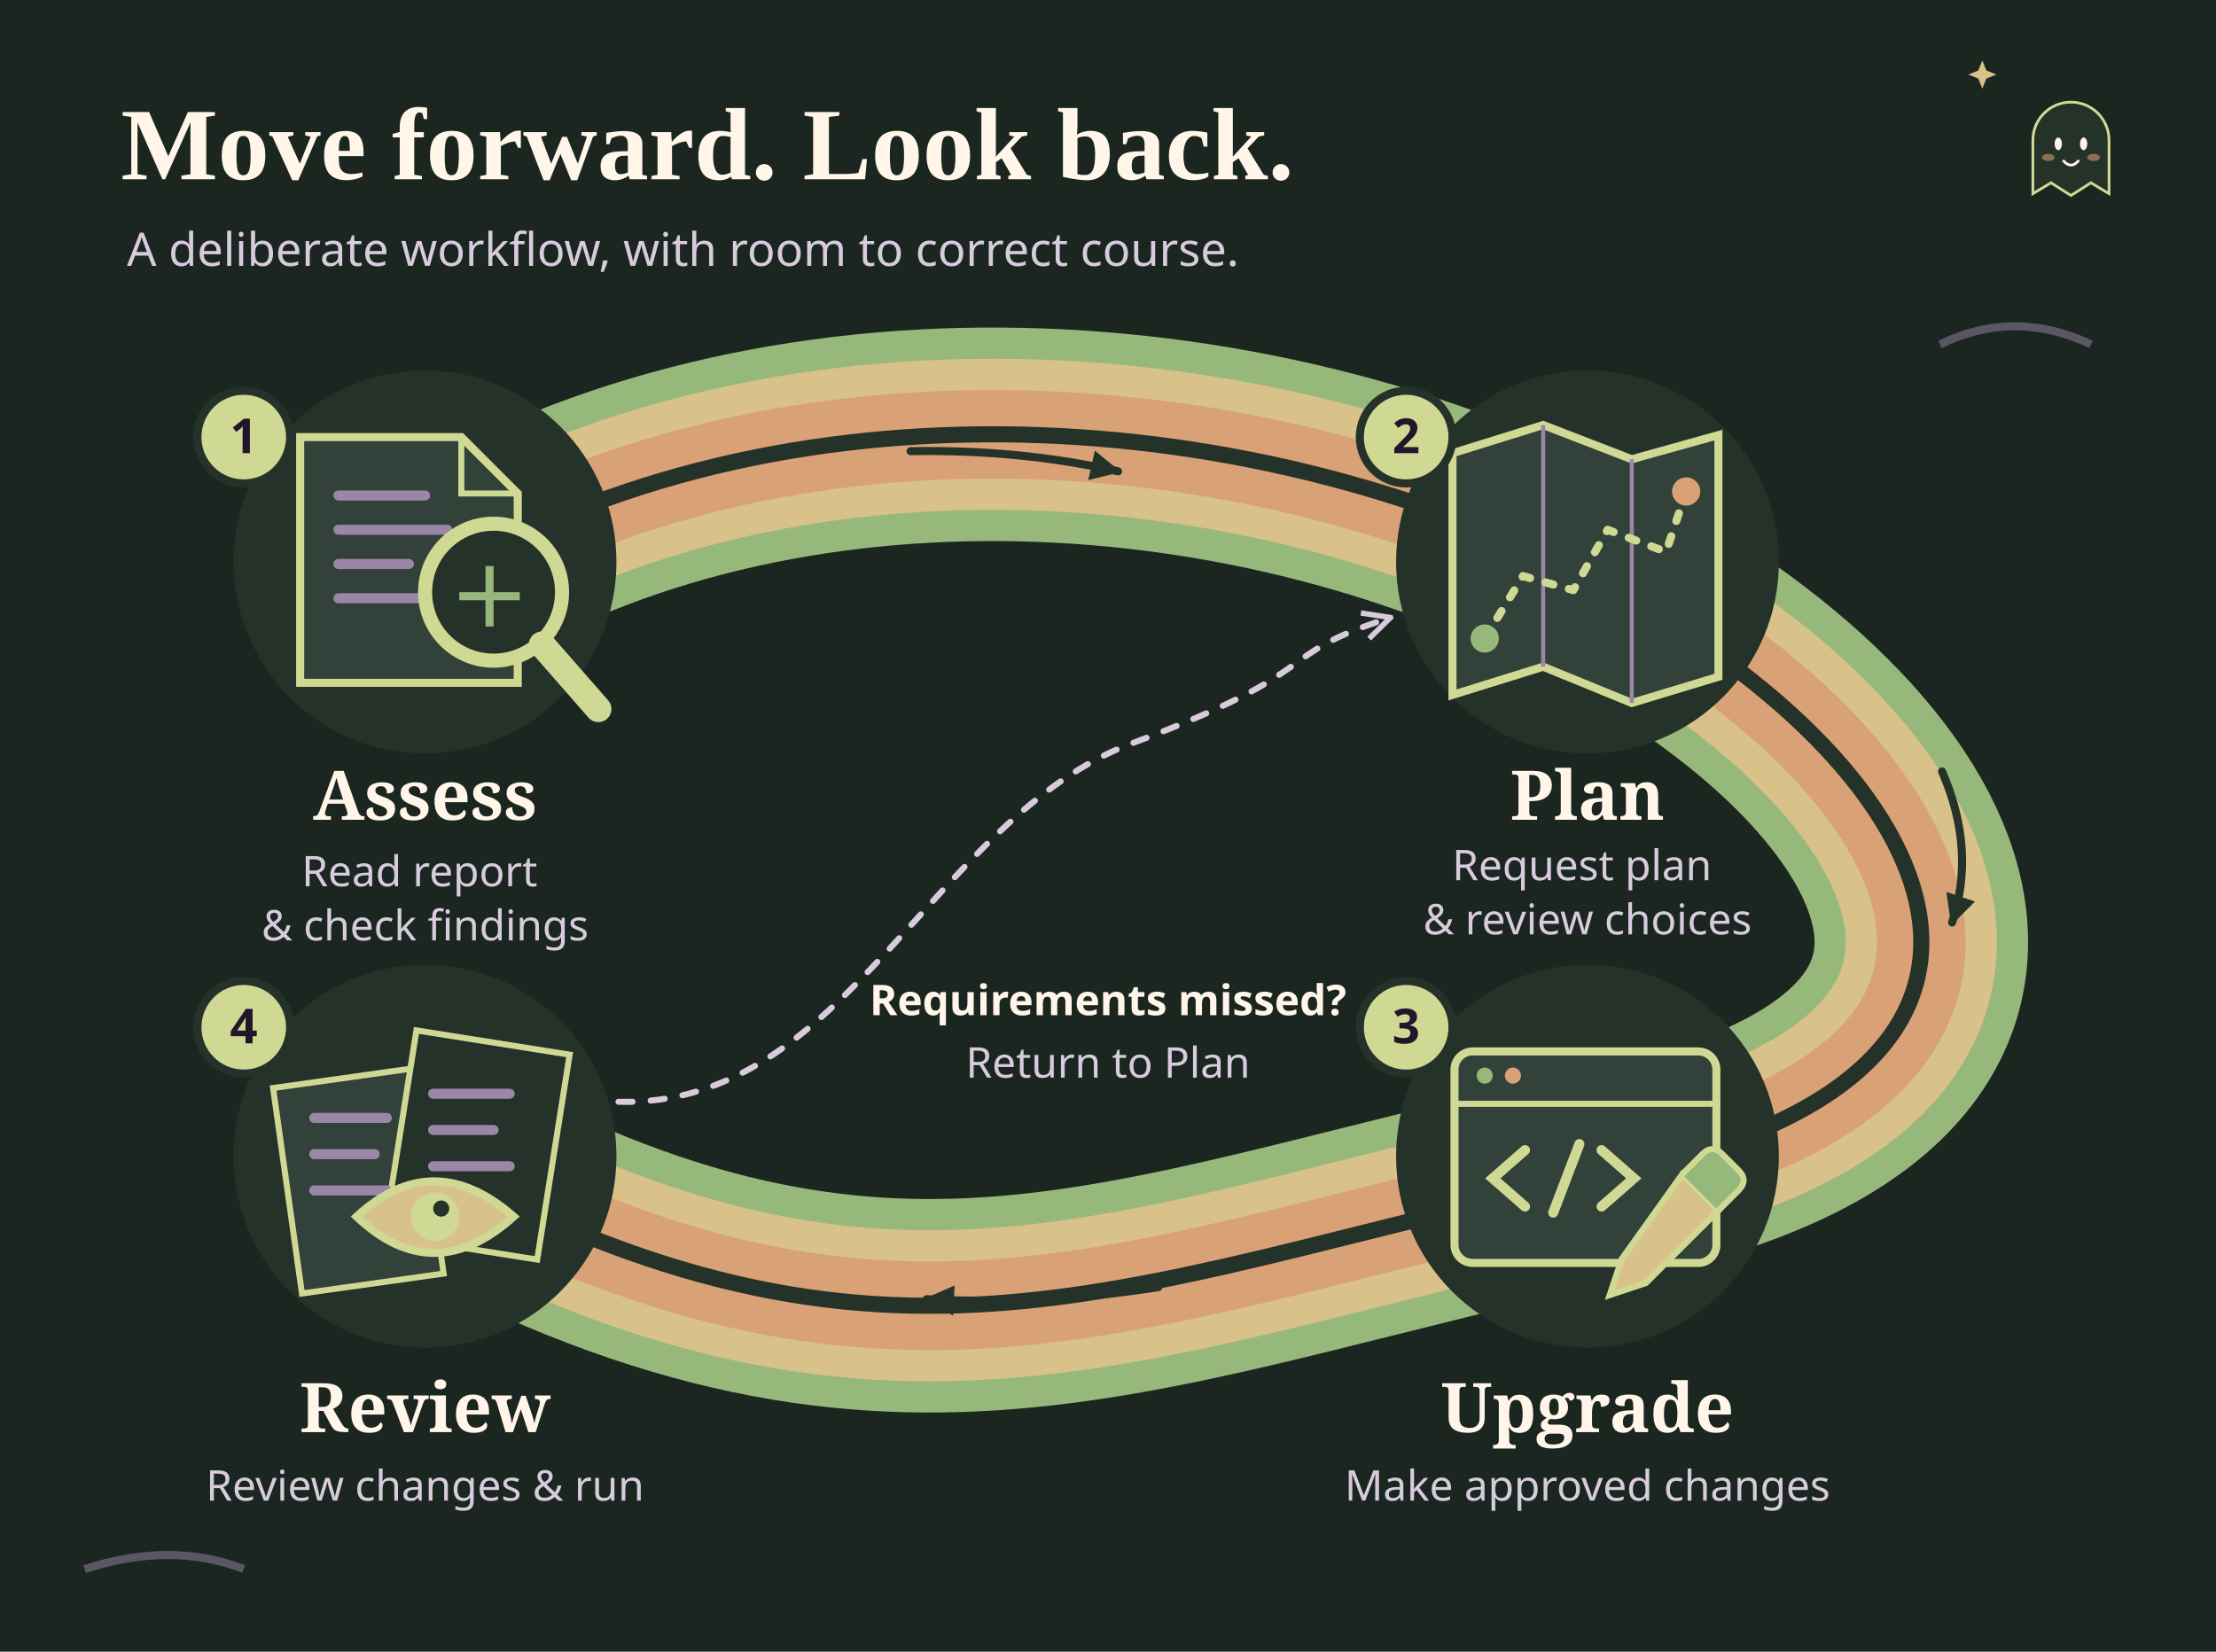
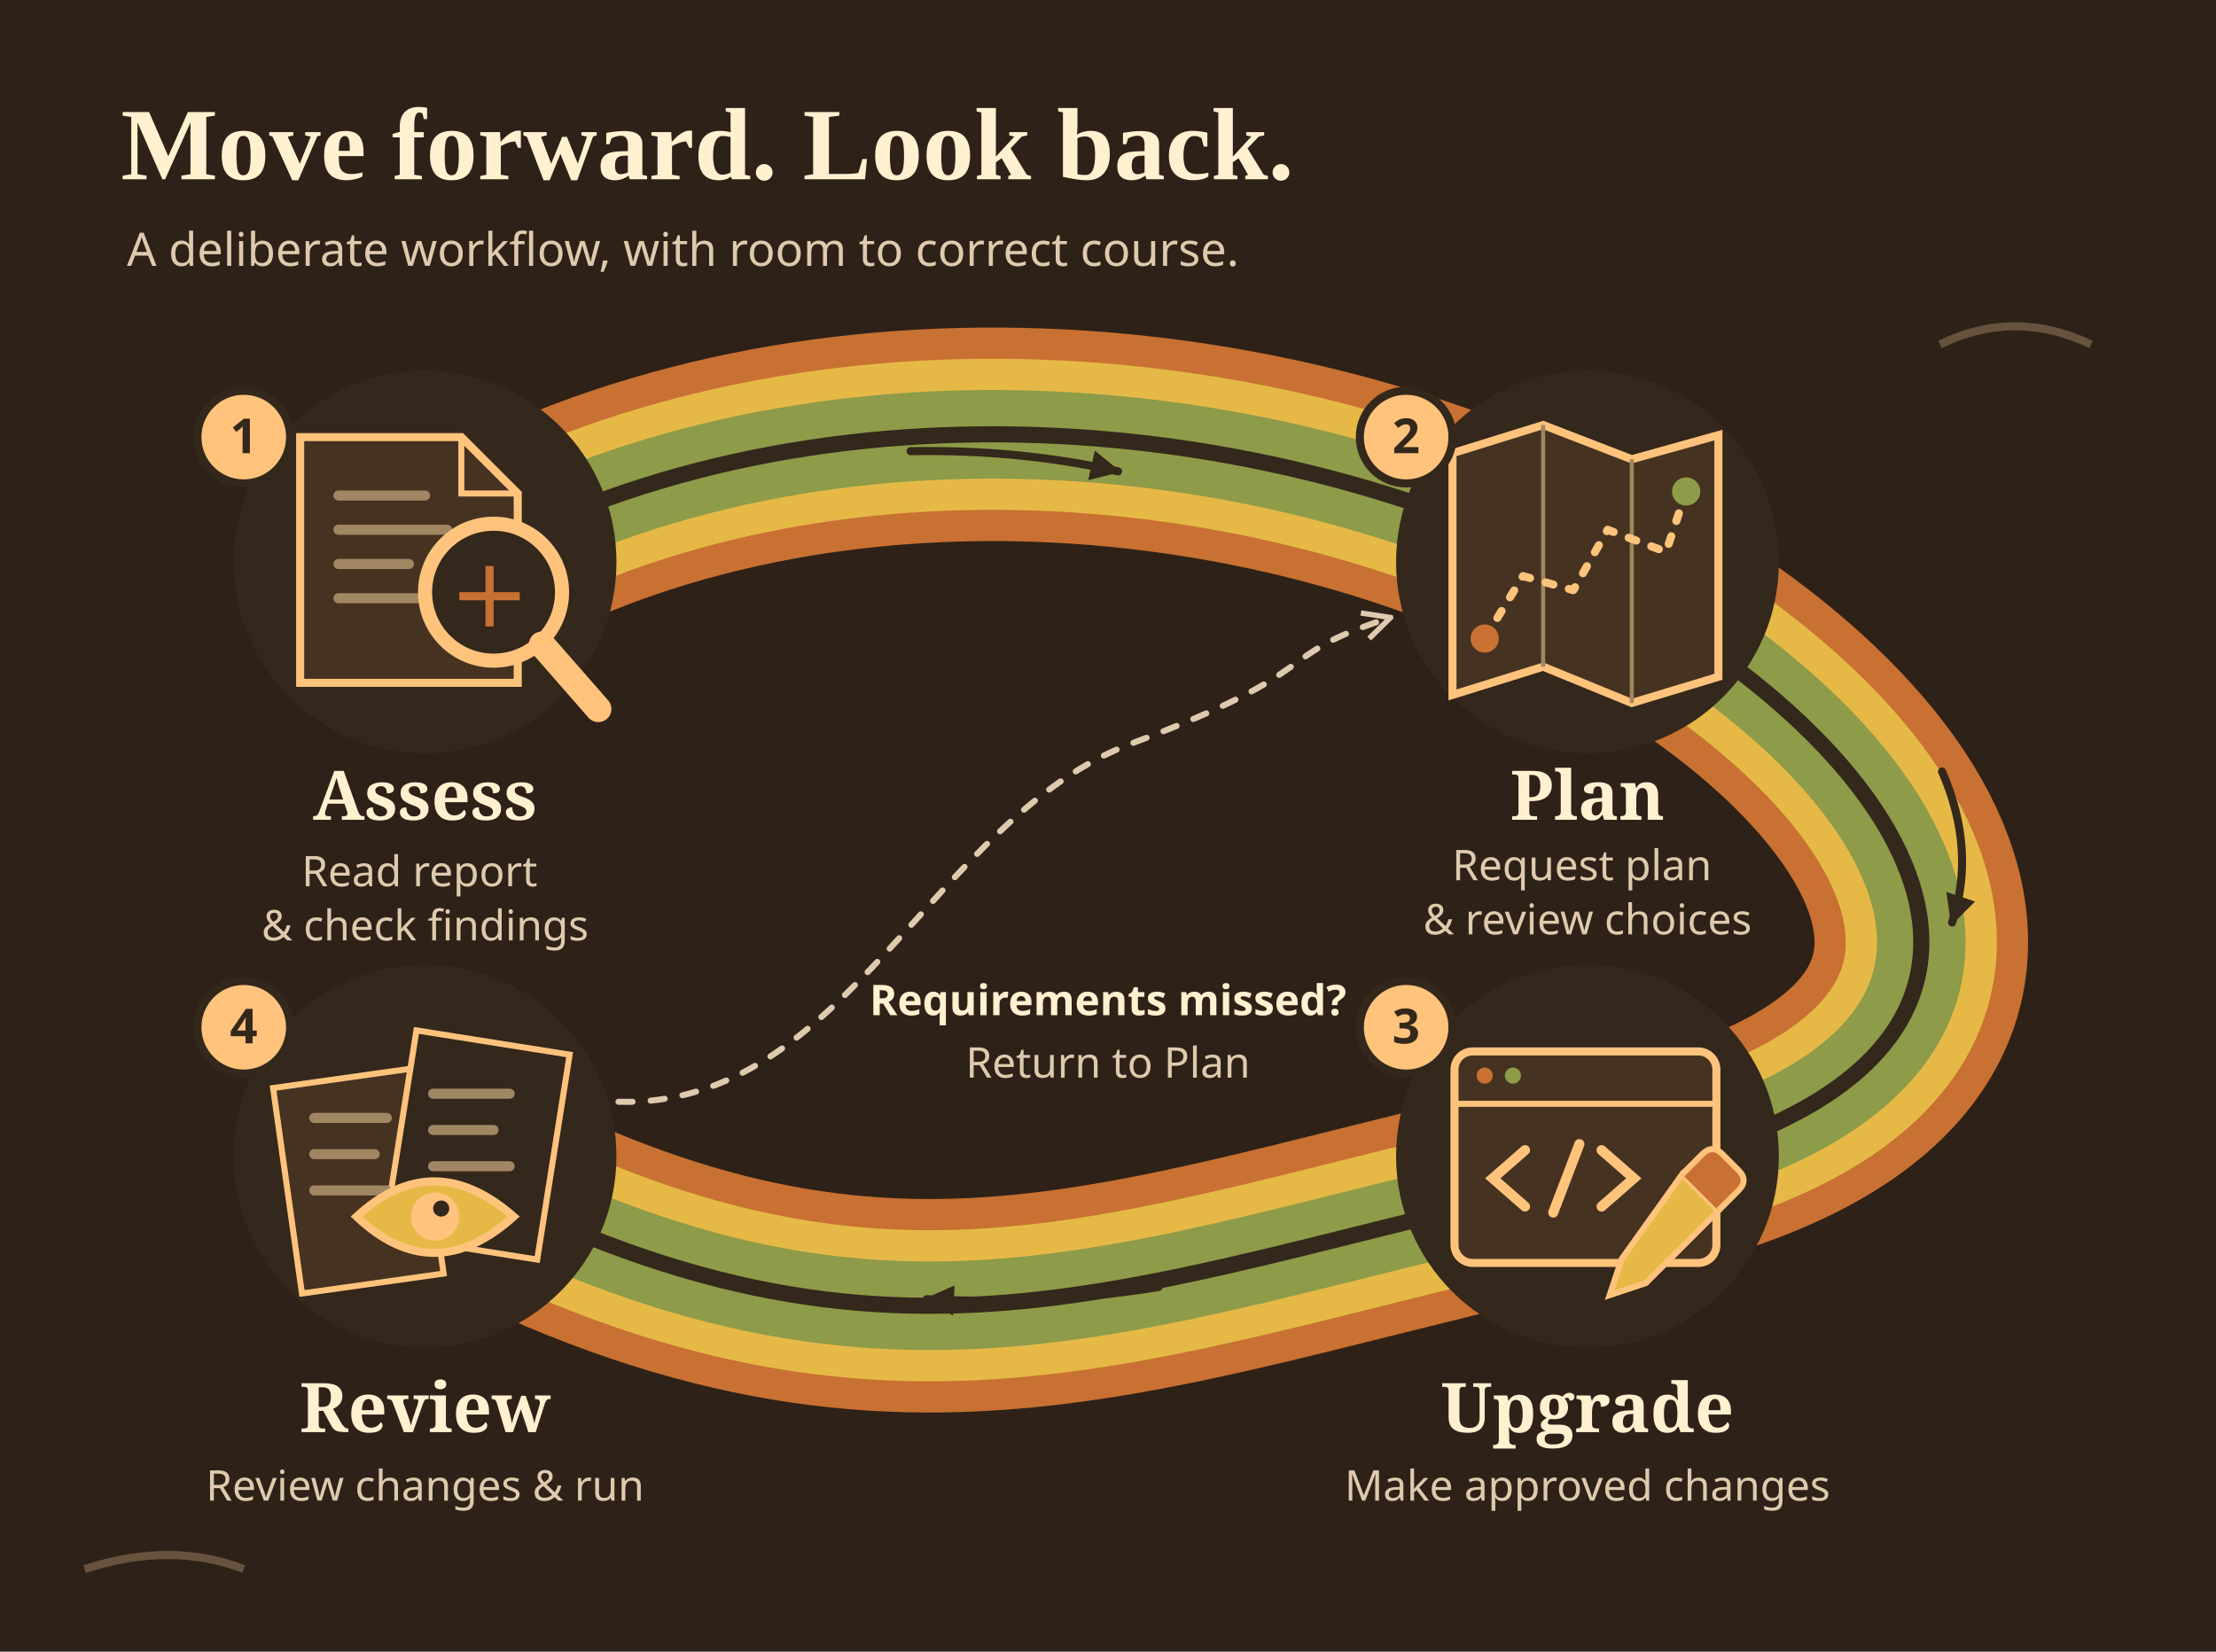
<svg xmlns="http://www.w3.org/2000/svg" width="1100" height="820" viewBox="0 0 1100 820" role="img" aria-labelledby="illustration-workflow-dark-title illustration-workflow-dark-desc" data-illustration="workflow" data-era="1970s" data-theme="dark">
  <defs>
    <marker id="illustration-workflow-dark-arrow" viewBox="0 0 12 12" refX="10" refY="6" markerWidth="18" markerHeight="18" markerUnits="userSpaceOnUse" orient="auto-start-reverse">
-       <path d="M1 1L11 6 1 11Z" fill="#d0d994" />
+       <path d="M1 1L11 6 1 11Z" fill="#ffc37c" />
    </marker>
    <marker id="illustration-workflow-dark-return" viewBox="0 0 12 12" refX="10" refY="6" markerWidth="16" markerHeight="16" markerUnits="userSpaceOnUse" orient="auto-start-reverse">
-       <path d="M1 1L11 6 1 11" fill="none" stroke="#d9cbde" stroke-width="2" />
+       <path d="M1 1L11 6 1 11" fill="none" stroke="#decaad" stroke-width="2" />
    </marker>
    <marker id="illustration-workflow-dark-trail" viewBox="0 0 12 12" refX="10" refY="6" markerWidth="18" markerHeight="18" markerUnits="userSpaceOnUse" orient="auto">
-       <path d="M1 1L11 6 1 11Z" fill="#253229" />
+       <path d="M1 1L11 6 1 11Z" fill="#34271b" />
    </marker>
  </defs>
-   <rect width="1100" height="820" fill="#1b2620" />
-   <text x="60" y="89" fill="#fff5e8" font-size="51" font-weight="700" text-anchor="start" font-family="Georgia, Times New Roman, serif" letter-spacing="0">
+   <rect width="1100" height="820" fill="#2e2117" />
+   <text x="60" y="89" fill="#fff0d0" font-size="51" font-weight="700" text-anchor="start" font-family="Georgia, Times New Roman, serif" letter-spacing="0">
    <tspan x="60" dy="0">Move forward. Look back.</tspan>
  </text>
-   <text x="63" y="132" fill="#d9cbde" font-size="23" font-weight="400" text-anchor="start" font-family="Trebuchet MS, Verdana, sans-serif" letter-spacing="0">
+   <text x="63" y="132" fill="#decaad" font-size="23" font-weight="400" text-anchor="start" font-family="Trebuchet MS, Verdana, sans-serif" letter-spacing="0">
    <tspan x="63" dy="0">A deliberate workflow, with room to correct course.</tspan>
  </text>
-   <path d="M210 292C376 186 615 196 790 287S1042 532 804 582 449 703 220 580" fill="none" stroke="#97b87b" stroke-width="106" stroke-linecap="round" stroke-linejoin="round" opacity="1" />
-   <path d="M210 292C376 186 615 196 790 287S1042 532 804 582 449 703 220 580" fill="none" stroke="#d9c18a" stroke-width="75" stroke-linecap="round" stroke-linejoin="round" opacity="1" />
-   <path d="M210 292C376 186 615 196 790 287S1042 532 804 582 449 703 220 580" fill="none" stroke="#d9a276" stroke-width="44" stroke-linecap="round" stroke-linejoin="round" opacity="1" />
-   <path d="M210 292C376 186 615 196 790 287S1042 532 804 582 449 703 220 580" fill="none" stroke="#253229" stroke-width="8" stroke-linecap="round" stroke-linejoin="round" opacity="1" />
-   <path d="M452 224Q506 223 555 234" fill="none" stroke="#253229" stroke-width="4" stroke-linecap="round" stroke-linejoin="round" opacity="1" marker-end="url(#illustration-workflow-dark-trail)" />
-   <path d="M964 383Q981 422 969 458" fill="none" stroke="#253229" stroke-width="4" stroke-linecap="round" stroke-linejoin="round" opacity="1" marker-end="url(#illustration-workflow-dark-trail)" />
-   <path d="M575 639Q519 648 460 645" fill="none" stroke="#253229" stroke-width="4" stroke-linecap="round" stroke-linejoin="round" opacity="1" marker-end="url(#illustration-workflow-dark-trail)" />
+   <path d="M210 292C376 186 615 196 790 287S1042 532 804 582 449 703 220 580" fill="none" stroke="#c87132" stroke-width="106" stroke-linecap="round" stroke-linejoin="round" opacity="1" />
+   <path d="M210 292C376 186 615 196 790 287S1042 532 804 582 449 703 220 580" fill="none" stroke="#e6b947" stroke-width="75" stroke-linecap="round" stroke-linejoin="round" opacity="1" />
+   <path d="M210 292C376 186 615 196 790 287S1042 532 804 582 449 703 220 580" fill="none" stroke="#8e9b48" stroke-width="44" stroke-linecap="round" stroke-linejoin="round" opacity="1" />
+   <path d="M210 292C376 186 615 196 790 287S1042 532 804 582 449 703 220 580" fill="none" stroke="#34271b" stroke-width="8" stroke-linecap="round" stroke-linejoin="round" opacity="1" />
+   <path d="M452 224Q506 223 555 234" fill="none" stroke="#34271b" stroke-width="4" stroke-linecap="round" stroke-linejoin="round" opacity="1" marker-end="url(#illustration-workflow-dark-trail)" />
+   <path d="M964 383Q981 422 969 458" fill="none" stroke="#34271b" stroke-width="4" stroke-linecap="round" stroke-linejoin="round" opacity="1" marker-end="url(#illustration-workflow-dark-trail)" />
+   <path d="M575 639Q519 648 460 645" fill="none" stroke="#34271b" stroke-width="4" stroke-linecap="round" stroke-linejoin="round" opacity="1" marker-end="url(#illustration-workflow-dark-trail)" />
  <g transform="translate(211 279)">
-     <circle r="95" fill="#253229" />
-     <path d="M-62-62H18L46-34V60H-62Z" fill="#324139" stroke="#d0d994" stroke-width="4" />
-     <path d="M18-62v28h28" fill="none" stroke="#d0d994" stroke-width="3" />
-     <path d="M-43 -33h43" fill="none" stroke="#9b86a8" stroke-width="5" stroke-linecap="round" stroke-linejoin="round" opacity="1" />
-     <path d="M-43 -16h54" fill="none" stroke="#9b86a8" stroke-width="5" stroke-linecap="round" stroke-linejoin="round" opacity="1" />
-     <path d="M-43 1h35" fill="none" stroke="#9b86a8" stroke-width="5" stroke-linecap="round" stroke-linejoin="round" opacity="1" />
-     <path d="M-43 18h47" fill="none" stroke="#9b86a8" stroke-width="5" stroke-linecap="round" stroke-linejoin="round" opacity="1" />
-     <circle cx="34" cy="15" r="34" fill="#253229" stroke="#d0d994" stroke-width="7" />
-     <path d="M58 41L86 73" stroke="#d0d994" stroke-width="13" stroke-linecap="round" />
-     <path d="M17 17h30M32 2v30" stroke="#97b87b" stroke-width="4" />
+     <circle r="95" fill="#34271b" />
+     <path d="M-62-62H18L46-34V60H-62Z" fill="#463221" stroke="#ffc37c" stroke-width="4" />
+     <path d="M18-62v28h28" fill="none" stroke="#ffc37c" stroke-width="3" />
+     <path d="M-43 -33h43" fill="none" stroke="#a08663" stroke-width="5" stroke-linecap="round" stroke-linejoin="round" opacity="1" />
+     <path d="M-43 -16h54" fill="none" stroke="#a08663" stroke-width="5" stroke-linecap="round" stroke-linejoin="round" opacity="1" />
+     <path d="M-43 1h35" fill="none" stroke="#a08663" stroke-width="5" stroke-linecap="round" stroke-linejoin="round" opacity="1" />
+     <path d="M-43 18h47" fill="none" stroke="#a08663" stroke-width="5" stroke-linecap="round" stroke-linejoin="round" opacity="1" />
+     <circle cx="34" cy="15" r="34" fill="#34271b" stroke="#ffc37c" stroke-width="7" />
+     <path d="M58 41L86 73" stroke="#ffc37c" stroke-width="13" stroke-linecap="round" />
+     <path d="M17 17h30M32 2v30" stroke="#c87132" stroke-width="4" />
  </g>
-   <circle cx="121" cy="217" r="23" fill="#d0d994" stroke="#253229" stroke-width="4" />
-   <text x="121" y="225" fill="#21172a" font-size="24" font-weight="700" text-anchor="middle" font-family="Trebuchet MS, Verdana, sans-serif" letter-spacing="0">
+   <circle cx="121" cy="217" r="23" fill="#ffc37c" stroke="#34271b" stroke-width="4" />
+   <text x="121" y="225" fill="#34271b" font-size="24" font-weight="700" text-anchor="middle" font-family="Trebuchet MS, Verdana, sans-serif" letter-spacing="0">
    <tspan x="121" dy="0">1</tspan>
  </text>
-   <text x="211" y="407" fill="#fff5e8" font-size="34" font-weight="700" text-anchor="middle" font-family="Georgia, serif" letter-spacing="0">
+   <text x="211" y="407" fill="#fff0d0" font-size="34" font-weight="700" text-anchor="middle" font-family="Georgia, serif" letter-spacing="0">
    <tspan x="211" dy="0">Assess</tspan>
  </text>
-   <text x="211" y="440" fill="#d9cbde" font-size="21" font-weight="400" text-anchor="middle" font-family="Trebuchet MS, Verdana, sans-serif" letter-spacing="0">
+   <text x="211" y="440" fill="#decaad" font-size="21" font-weight="400" text-anchor="middle" font-family="Trebuchet MS, Verdana, sans-serif" letter-spacing="0">
    <tspan x="211" dy="0">Read report</tspan>
    <tspan x="211" dy="26.88">&amp; check findings</tspan>
  </text>
  <g transform="translate(788 279)">
-     <circle r="95" fill="#253229" />
-     <path d="M-67-54L-22-68 22-51 65-63V57L22 70-22 52-67 66Z" fill="#324139" stroke="#d0d994" stroke-width="4" />
-     <path d="M-22-68V52M22-51V70" stroke="#9b86a8" stroke-width="2" />
-     <path d="M-51 38L-32 7-7 14 10-16 39-5 49-35" fill="none" stroke="#d0d994" stroke-width="4" stroke-linecap="round" stroke-linejoin="round" opacity="1" stroke-dasharray="4 8" />
-     <circle cx="-51" cy="38" r="7" fill="#97b87b" />
-     <circle cx="49" cy="-35" r="7" fill="#d9a276" />
+     <circle r="95" fill="#34271b" />
+     <path d="M-67-54L-22-68 22-51 65-63V57L22 70-22 52-67 66Z" fill="#463221" stroke="#ffc37c" stroke-width="4" />
+     <path d="M-22-68V52M22-51V70" stroke="#a08663" stroke-width="2" />
+     <path d="M-51 38L-32 7-7 14 10-16 39-5 49-35" fill="none" stroke="#ffc37c" stroke-width="4" stroke-linecap="round" stroke-linejoin="round" opacity="1" stroke-dasharray="4 8" />
+     <circle cx="-51" cy="38" r="7" fill="#c87132" />
+     <circle cx="49" cy="-35" r="7" fill="#8e9b48" />
  </g>
-   <circle cx="698" cy="217" r="23" fill="#d0d994" stroke="#253229" stroke-width="4" />
-   <text x="698" y="225" fill="#21172a" font-size="24" font-weight="700" text-anchor="middle" font-family="Trebuchet MS, Verdana, sans-serif" letter-spacing="0">
+   <circle cx="698" cy="217" r="23" fill="#ffc37c" stroke="#34271b" stroke-width="4" />
+   <text x="698" y="225" fill="#34271b" font-size="24" font-weight="700" text-anchor="middle" font-family="Trebuchet MS, Verdana, sans-serif" letter-spacing="0">
    <tspan x="698" dy="0">2</tspan>
  </text>
-   <text x="788" y="407" fill="#fff5e8" font-size="34" font-weight="700" text-anchor="middle" font-family="Georgia, serif" letter-spacing="0">
+   <text x="788" y="407" fill="#fff0d0" font-size="34" font-weight="700" text-anchor="middle" font-family="Georgia, serif" letter-spacing="0">
    <tspan x="788" dy="0">Plan</tspan>
  </text>
-   <text x="788" y="437" fill="#d9cbde" font-size="21" font-weight="400" text-anchor="middle" font-family="Trebuchet MS, Verdana, sans-serif" letter-spacing="0">
+   <text x="788" y="437" fill="#decaad" font-size="21" font-weight="400" text-anchor="middle" font-family="Trebuchet MS, Verdana, sans-serif" letter-spacing="0">
    <tspan x="788" dy="0">Request plan</tspan>
    <tspan x="788" dy="26.88">&amp; review choices</tspan>
  </text>
  <g transform="translate(788 574)">
-     <circle r="95" fill="#253229" />
-     <rect x="-66" y="-52" width="130" height="105" rx="9" fill="#324139" stroke="#d0d994" stroke-width="4" />
-     <path d="M-66-26H64" stroke="#d0d994" stroke-width="3" />
-     <circle cx="-51" cy="-40" r="4" fill="#97b87b" />
-     <circle cx="-37" cy="-40" r="4" fill="#d9a276" />
-     <path d="M-31-3L-47 11-31 25M7-3L23 11 7 25M-4-6L-17 28" fill="none" stroke="#d0d994" stroke-width="5" stroke-linecap="round" />
-     <path d="M47 9L65 27 29 63 11 69 17 51Z" fill="#d9c18a" stroke="#d0d994" stroke-width="3" />
-     <path d="M47 9L57-1Q62-6 67-1L75 7Q80 12 75 17L65 27" fill="#97b87b" stroke="#d0d994" stroke-width="3" />
+     <circle r="95" fill="#34271b" />
+     <rect x="-66" y="-52" width="130" height="105" rx="9" fill="#463221" stroke="#ffc37c" stroke-width="4" />
+     <path d="M-66-26H64" stroke="#ffc37c" stroke-width="3" />
+     <circle cx="-51" cy="-40" r="4" fill="#c87132" />
+     <circle cx="-37" cy="-40" r="4" fill="#8e9b48" />
+     <path d="M-31-3L-47 11-31 25M7-3L23 11 7 25M-4-6L-17 28" fill="none" stroke="#ffc37c" stroke-width="5" stroke-linecap="round" />
+     <path d="M47 9L65 27 29 63 11 69 17 51Z" fill="#e6b947" stroke="#ffc37c" stroke-width="3" />
+     <path d="M47 9L57-1Q62-6 67-1L75 7Q80 12 75 17L65 27" fill="#c87132" stroke="#ffc37c" stroke-width="3" />
  </g>
-   <circle cx="698" cy="510" r="23" fill="#d0d994" stroke="#253229" stroke-width="4" />
-   <text x="698" y="518" fill="#21172a" font-size="24" font-weight="700" text-anchor="middle" font-family="Trebuchet MS, Verdana, sans-serif" letter-spacing="0">
+   <circle cx="698" cy="510" r="23" fill="#ffc37c" stroke="#34271b" stroke-width="4" />
+   <text x="698" y="518" fill="#34271b" font-size="24" font-weight="700" text-anchor="middle" font-family="Trebuchet MS, Verdana, sans-serif" letter-spacing="0">
    <tspan x="698" dy="0">3</tspan>
  </text>
-   <text x="788" y="711" fill="#fff5e8" font-size="34" font-weight="700" text-anchor="middle" font-family="Georgia, serif" letter-spacing="0">
+   <text x="788" y="711" fill="#fff0d0" font-size="34" font-weight="700" text-anchor="middle" font-family="Georgia, serif" letter-spacing="0">
    <tspan x="788" dy="0">Upgrade</tspan>
  </text>
-   <text x="788" y="745" fill="#d9cbde" font-size="21" font-weight="400" text-anchor="middle" font-family="Trebuchet MS, Verdana, sans-serif" letter-spacing="0">
+   <text x="788" y="745" fill="#decaad" font-size="21" font-weight="400" text-anchor="middle" font-family="Trebuchet MS, Verdana, sans-serif" letter-spacing="0">
    <tspan x="788" dy="0">Make approved changes</tspan>
  </text>
  <g transform="translate(211 574)">
-     <circle r="95" fill="#253229" />
-     <path d="M-70-44H1V59H-70Z" fill="#324139" stroke="#d0d994" stroke-width="3" transform="rotate(-8)" />
-     <path d="M-14-61H63V42H-14Z" fill="#253229" stroke="#d0d994" stroke-width="3" transform="rotate(9)" />
-     <path d="M-55 -19h36" fill="none" stroke="#9b86a8" stroke-width="5" stroke-linecap="round" stroke-linejoin="round" opacity="1" />
-     <path d="M-55 -1h30" fill="none" stroke="#9b86a8" stroke-width="5" stroke-linecap="round" stroke-linejoin="round" opacity="1" />
-     <path d="M-55 17h36" fill="none" stroke="#9b86a8" stroke-width="5" stroke-linecap="round" stroke-linejoin="round" opacity="1" />
-     <path d="M4 -31h38" fill="none" stroke="#9b86a8" stroke-width="5" stroke-linecap="round" stroke-linejoin="round" opacity="1" />
-     <path d="M4 -13h30" fill="none" stroke="#9b86a8" stroke-width="5" stroke-linecap="round" stroke-linejoin="round" opacity="1" />
-     <path d="M4 5h38" fill="none" stroke="#9b86a8" stroke-width="5" stroke-linecap="round" stroke-linejoin="round" opacity="1" />
-     <path d="M-34 30Q4-5 44 30 4 66-34 30Z" fill="#d9c18a" stroke="#d0d994" stroke-width="4" />
-     <circle cx="5" cy="30" r="12" fill="#d0d994" />
-     <circle cx="8" cy="26" r="4" fill="#253229" />
+     <circle r="95" fill="#34271b" />
+     <path d="M-70-44H1V59H-70Z" fill="#463221" stroke="#ffc37c" stroke-width="3" transform="rotate(-8)" />
+     <path d="M-14-61H63V42H-14Z" fill="#34271b" stroke="#ffc37c" stroke-width="3" transform="rotate(9)" />
+     <path d="M-55 -19h36" fill="none" stroke="#a08663" stroke-width="5" stroke-linecap="round" stroke-linejoin="round" opacity="1" />
+     <path d="M-55 -1h30" fill="none" stroke="#a08663" stroke-width="5" stroke-linecap="round" stroke-linejoin="round" opacity="1" />
+     <path d="M-55 17h36" fill="none" stroke="#a08663" stroke-width="5" stroke-linecap="round" stroke-linejoin="round" opacity="1" />
+     <path d="M4 -31h38" fill="none" stroke="#a08663" stroke-width="5" stroke-linecap="round" stroke-linejoin="round" opacity="1" />
+     <path d="M4 -13h30" fill="none" stroke="#a08663" stroke-width="5" stroke-linecap="round" stroke-linejoin="round" opacity="1" />
+     <path d="M4 5h38" fill="none" stroke="#a08663" stroke-width="5" stroke-linecap="round" stroke-linejoin="round" opacity="1" />
+     <path d="M-34 30Q4-5 44 30 4 66-34 30Z" fill="#e6b947" stroke="#ffc37c" stroke-width="4" />
+     <circle cx="5" cy="30" r="12" fill="#ffc37c" />
+     <circle cx="8" cy="26" r="4" fill="#34271b" />
  </g>
-   <circle cx="121" cy="510" r="23" fill="#d0d994" stroke="#253229" stroke-width="4" />
-   <text x="121" y="518" fill="#21172a" font-size="24" font-weight="700" text-anchor="middle" font-family="Trebuchet MS, Verdana, sans-serif" letter-spacing="0">
+   <circle cx="121" cy="510" r="23" fill="#ffc37c" stroke="#34271b" stroke-width="4" />
+   <text x="121" y="518" fill="#34271b" font-size="24" font-weight="700" text-anchor="middle" font-family="Trebuchet MS, Verdana, sans-serif" letter-spacing="0">
    <tspan x="121" dy="0">4</tspan>
  </text>
-   <text x="211" y="711" fill="#fff5e8" font-size="34" font-weight="700" text-anchor="middle" font-family="Georgia, serif" letter-spacing="0">
+   <text x="211" y="711" fill="#fff0d0" font-size="34" font-weight="700" text-anchor="middle" font-family="Georgia, serif" letter-spacing="0">
    <tspan x="211" dy="0">Review</tspan>
  </text>
-   <text x="211" y="745" fill="#d9cbde" font-size="21" font-weight="400" text-anchor="middle" font-family="Trebuchet MS, Verdana, sans-serif" letter-spacing="0">
+   <text x="211" y="745" fill="#decaad" font-size="21" font-weight="400" text-anchor="middle" font-family="Trebuchet MS, Verdana, sans-serif" letter-spacing="0">
    <tspan x="211" dy="0">Review changes &amp; run</tspan>
  </text>
-   <path d="M307 547C420 550 463 406 562 369S630 326 689 307" fill="none" stroke="#d9cbde" stroke-width="3" stroke-linecap="round" stroke-linejoin="round" opacity="1" stroke-dasharray="7 9" marker-end="url(#illustration-workflow-dark-return)" />
-   <text x="550" y="504" fill="#fff5e8" font-size="21" font-weight="700" text-anchor="middle" font-family="Trebuchet MS, Verdana, sans-serif" letter-spacing="0">
+   <path d="M307 547C420 550 463 406 562 369S630 326 689 307" fill="none" stroke="#decaad" stroke-width="3" stroke-linecap="round" stroke-linejoin="round" opacity="1" stroke-dasharray="7 9" marker-end="url(#illustration-workflow-dark-return)" />
+   <text x="550" y="504" fill="#fff0d0" font-size="21" font-weight="700" text-anchor="middle" font-family="Trebuchet MS, Verdana, sans-serif" letter-spacing="0">
    <tspan x="550" dy="0">Requirements missed?</tspan>
  </text>
-   <text x="550" y="535" fill="#d9cbde" font-size="21" font-weight="400" text-anchor="middle" font-family="Trebuchet MS, Verdana, sans-serif" letter-spacing="0">
+   <text x="550" y="535" fill="#decaad" font-size="21" font-weight="400" text-anchor="middle" font-family="Trebuchet MS, Verdana, sans-serif" letter-spacing="0">
    <tspan x="550" dy="0">Return to Plan</tspan>
  </text>
-   <path d="M42 779Q85 765 121 779M963 171Q1000 153 1038 171" fill="none" stroke="#9b86a8" stroke-width="4" opacity=".5" />
-   <g aria-hidden="true">
-     <g transform="translate(1028 75) scale(0.45)">
-       <path d="M-42 47V-12a42 42 0 0 1 84 0v59L22 35 0 49-22 35Z" fill="#253229" stroke="#d0d994" stroke-width="3" />
-       <ellipse cx="-14" cy="-8" rx="4" ry="7" fill="#fff5e8" />
-       <ellipse cx="14" cy="-8" rx="4" ry="7" fill="#fff5e8" />
-       <path d="M-8 11q8 9 16 0" fill="none" stroke="#fff5e8" stroke-width="3" stroke-linecap="round" />
-       <ellipse cx="-25" cy="7" rx="7" ry="4" fill="#d9a276" opacity=".55" />
-       <ellipse cx="25" cy="7" rx="7" ry="4" fill="#d9a276" opacity=".55" />
-     </g>
-     <path transform="translate(984 37) scale(0.5)" d="M0-14 4-4 14 0 4 4 0 14-4 4-14 0-4-4Z" fill="#d9c18a" />
-   </g>
+   <path d="M42 779Q85 765 121 779M963 171Q1000 153 1038 171" fill="none" stroke="#a08663" stroke-width="4" opacity=".5" />
</svg>
